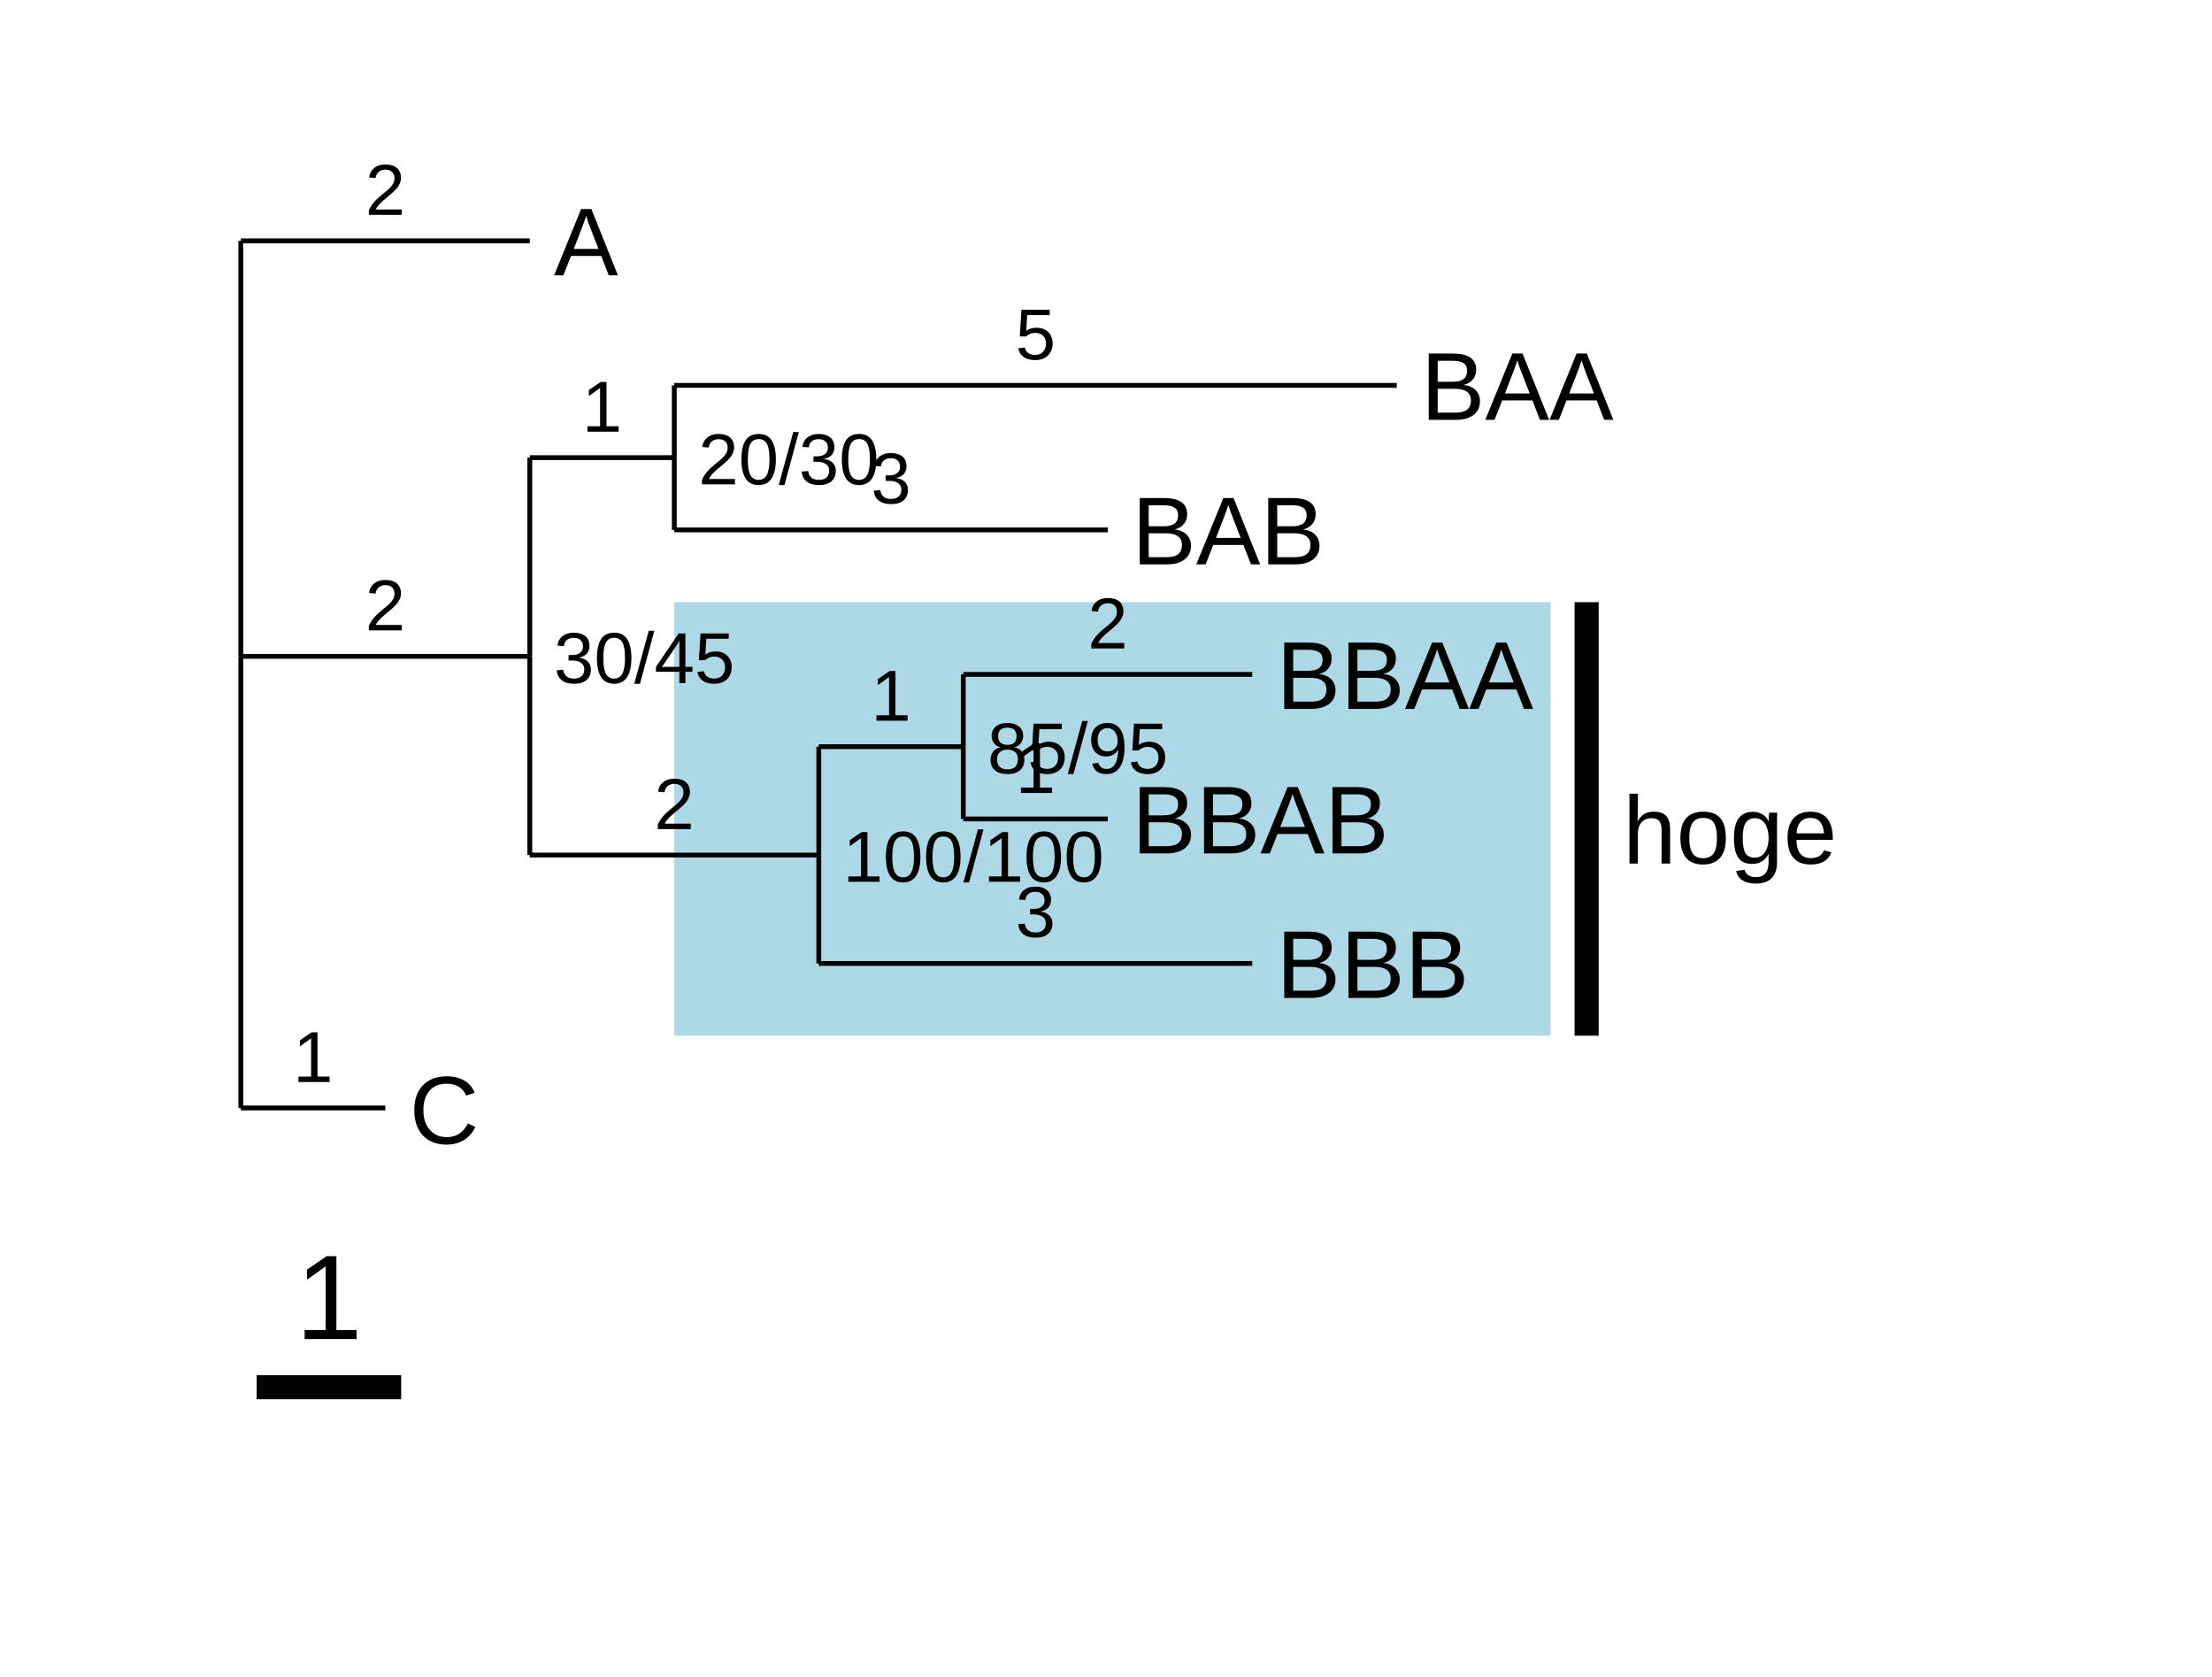
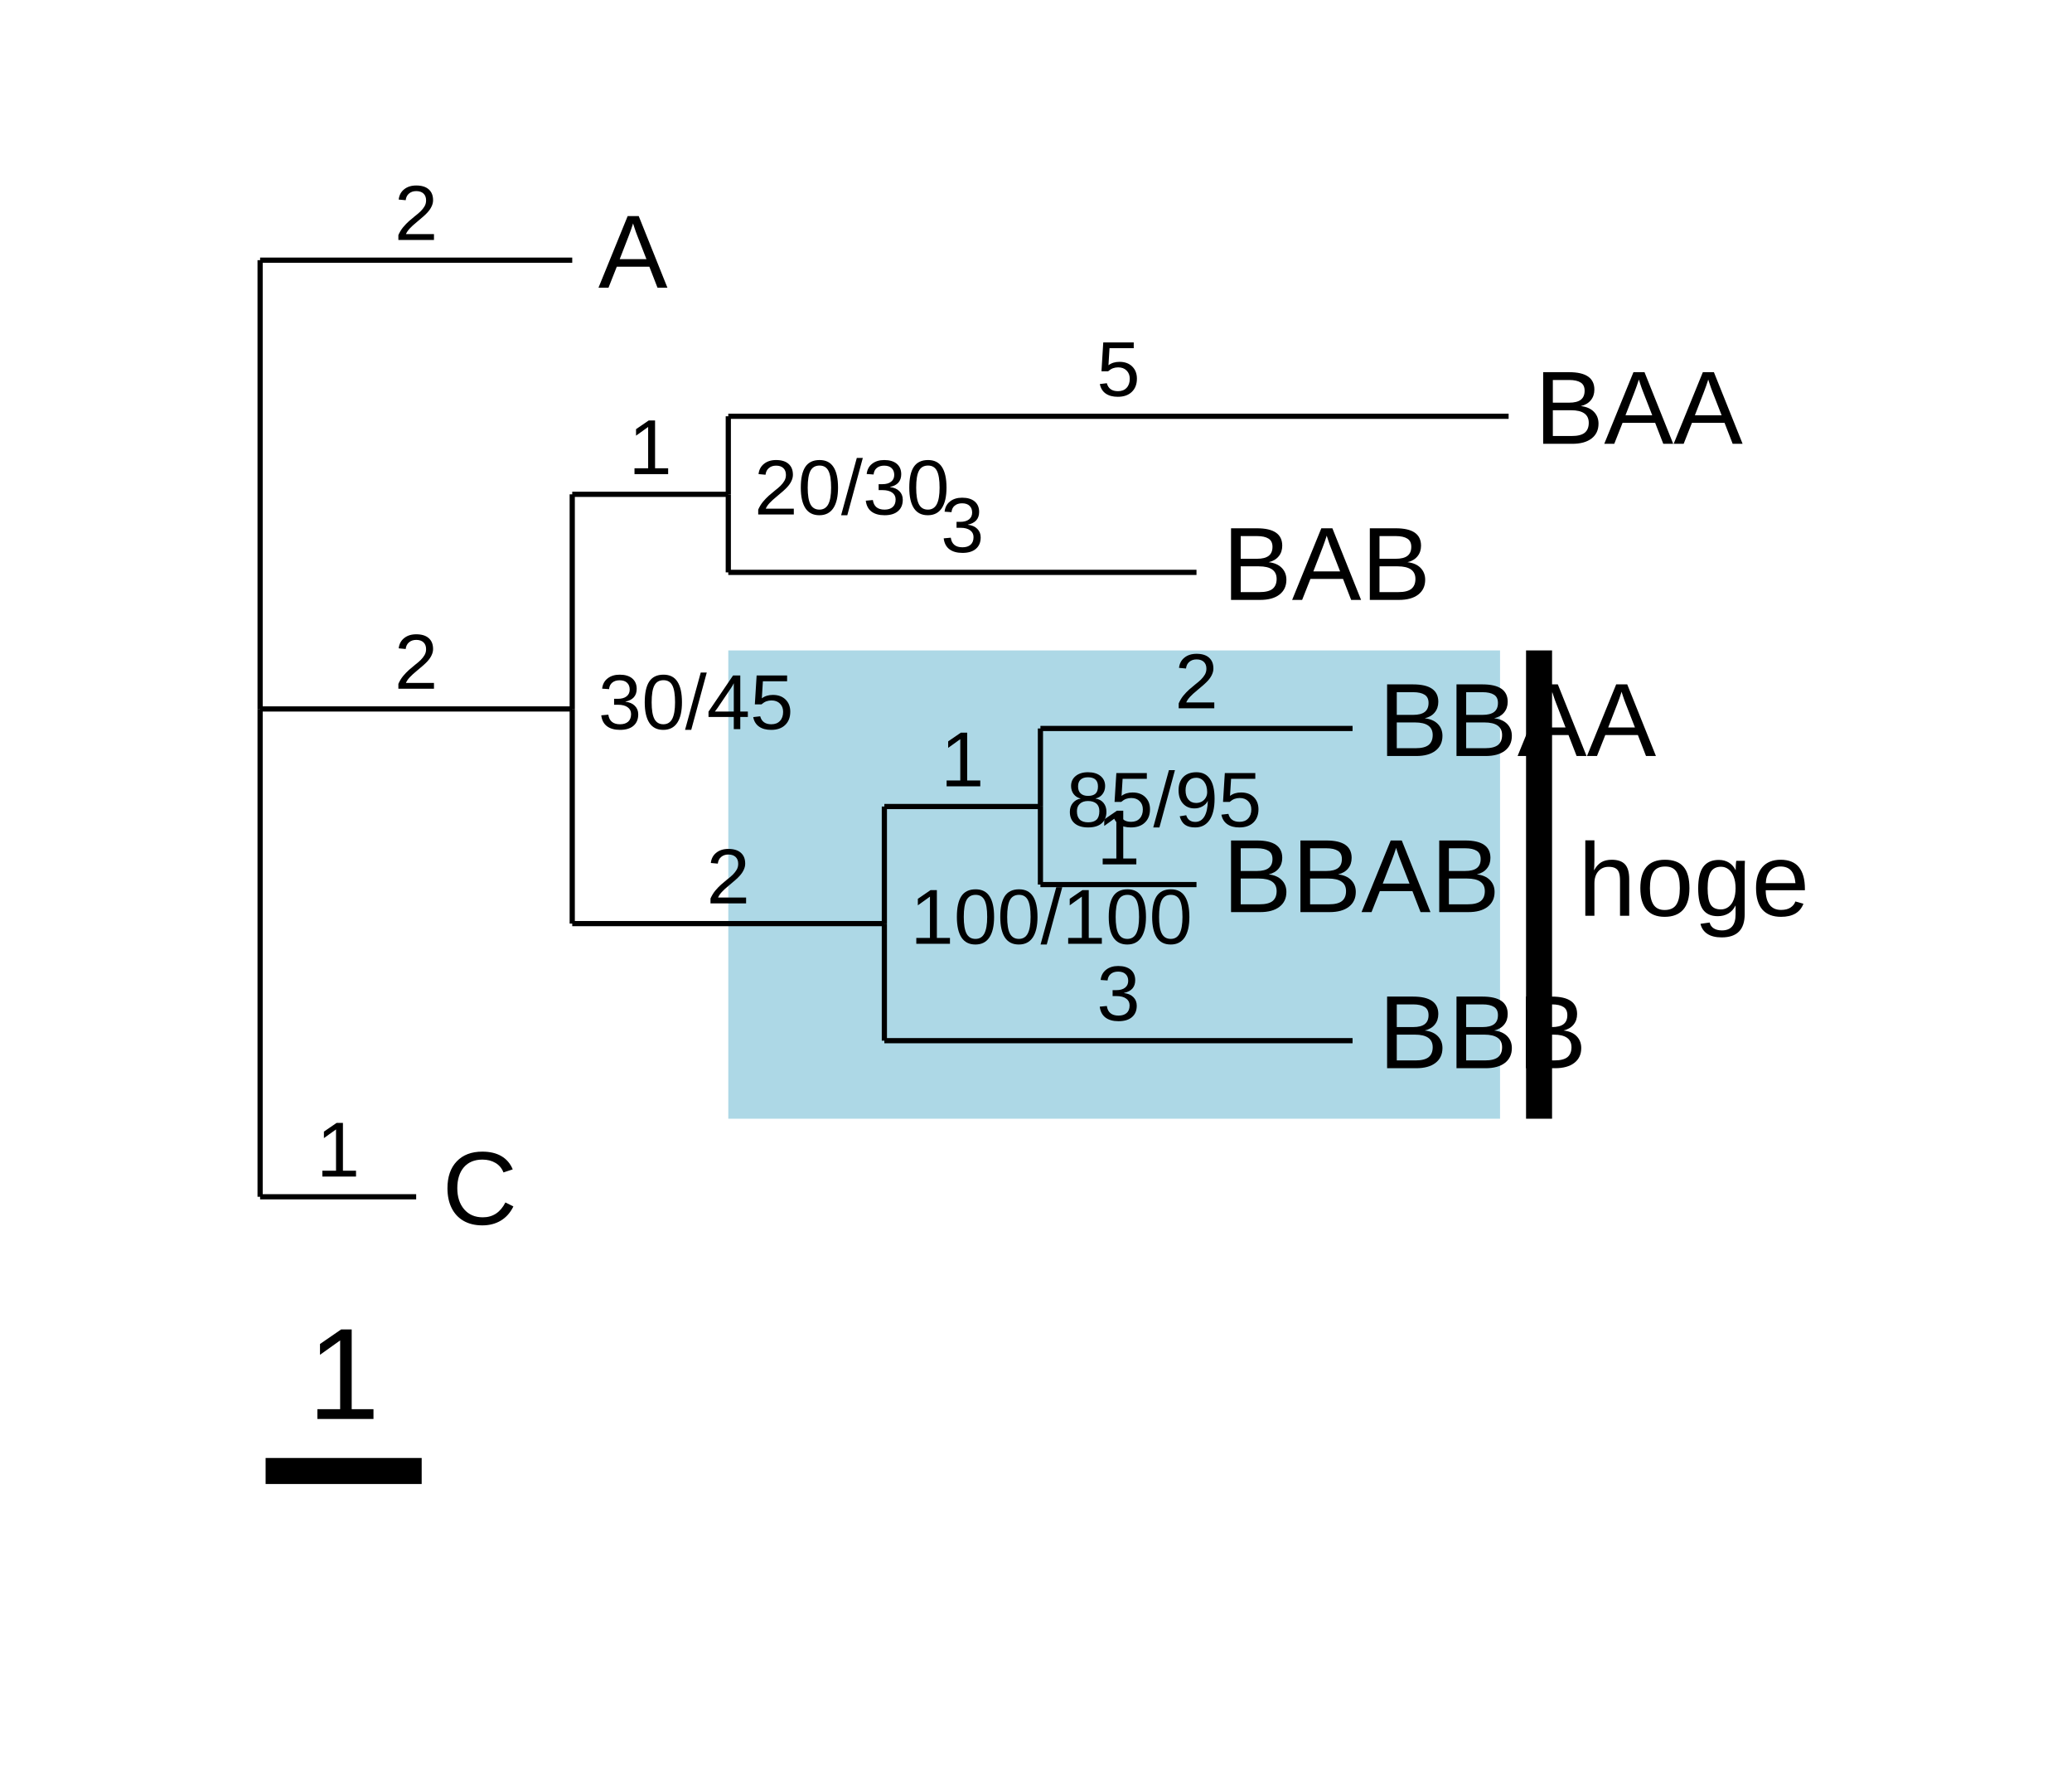
- <svg xmlns="http://www.w3.org/2000/svg" version="1.1" width="459.268" height="347.969">
+ <svg xmlns="http://www.w3.org/2000/svg" version="1.1" width="398.298" height="342.7">
  <g transform="translate(50, 50)" id="tree-area">
    <g id="shades">
-       <rect x="90" y="75" width="181.924" height="90" style="fill:lightblue;" />
+       <rect x="90" y="75" width="148.351" height="90" style="fill:lightblue;" />
    </g>
    <g id="leaf-labels">
-       <text x="65" y="7.158" font-family="Arial, Helvetica, sans-serif" font-size="20" style="fill:black;">A</text>
-       <text x="245" y="37.158" font-family="Arial, Helvetica, sans-serif" font-size="20" style="fill:black;">BAA</text>
-       <text x="185" y="67.158" font-family="Arial, Helvetica, sans-serif" font-size="20" style="fill:black;">BAB</text>
-       <text x="215" y="97.158" font-family="Arial, Helvetica, sans-serif" font-size="20" style="fill:black;">BBAA</text>
-       <text x="185" y="127.158" font-family="Arial, Helvetica, sans-serif" font-size="20" style="fill:black;">BBAB</text>
-       <text x="215" y="157.158" font-family="Arial, Helvetica, sans-serif" font-size="20" style="fill:black;">BBB</text>
-       <text x="35" y="187.402" font-family="Arial, Helvetica, sans-serif" font-size="20" style="fill:black;">C</text>
+       <text x="65" y="5.292" font-family="Arial, Helvetica, sans-serif" font-size="20" style="fill:black;">A</text>
+       <text x="245" y="35.292" font-family="Arial, Helvetica, sans-serif" font-size="20" style="fill:black;">BAA</text>
+       <text x="185" y="65.292" font-family="Arial, Helvetica, sans-serif" font-size="20" style="fill:black;">BAB</text>
+       <text x="215" y="95.292" font-family="Arial, Helvetica, sans-serif" font-size="20" style="fill:black;">BBAA</text>
+       <text x="185" y="125.292" font-family="Arial, Helvetica, sans-serif" font-size="20" style="fill:black;">BBAB</text>
+       <text x="215" y="155.292" font-family="Arial, Helvetica, sans-serif" font-size="20" style="fill:black;">BBB</text>
+       <text x="35" y="185.292" font-family="Arial, Helvetica, sans-serif" font-size="20" style="fill:black;">C</text>
    </g>
    <g id="clade-labels">
      <g id="hoge">
-         <line x1="279.424" y1="75" x2="279.424" y2="165" stroke-width="5" style="stroke:black;" />
-         <text x="286.924" y="129.263" font-family="Arial, Helvetica, sans-serif" font-size="20">hoge</text>
+         <line x1="245.851" y1="75" x2="245.851" y2="165" stroke-width="5" style="stroke:black;" />
+         <text x="253.351" y="125.997" font-family="Arial, Helvetica, sans-serif" font-size="20">hoge</text>
      </g>
    </g>
    <g id="branches">
      <line x1="0" y1="0" x2="60" y2="0" stroke-width="1" style="stroke:black;" />
      <line x1="0" y1="0" x2="0" y2="86.25" stroke-width="1" style="stroke:black;" />
      <line x1="0" y1="86.25" x2="60" y2="86.25" stroke-width="1" style="stroke:black;" />
      <line x1="60" y1="45" x2="90" y2="45" stroke-width="1" style="stroke:black;" />
      <line x1="60" y1="45" x2="60" y2="86.25" stroke-width="1" style="stroke:black;" />
      <line x1="90" y1="30" x2="240" y2="30" stroke-width="1" style="stroke:black;" />
      <line x1="90" y1="30" x2="90" y2="45" stroke-width="1" style="stroke:black;" />
      <line x1="90" y1="60" x2="180" y2="60" stroke-width="1" style="stroke:black;" />
      <line x1="90" y1="60" x2="90" y2="45" stroke-width="1" style="stroke:black;" />
      <line x1="60" y1="127.5" x2="120" y2="127.5" stroke-width="1" style="stroke:black;" />
      <line x1="60" y1="127.5" x2="60" y2="86.25" stroke-width="1" style="stroke:black;" />
      <line x1="120" y1="105" x2="150" y2="105" stroke-width="1" style="stroke:black;" />
      <line x1="120" y1="105" x2="120" y2="127.5" stroke-width="1" style="stroke:black;" />
      <line x1="150" y1="90" x2="210" y2="90" stroke-width="1" style="stroke:black;" />
      <line x1="150" y1="90" x2="150" y2="105" stroke-width="1" style="stroke:black;" />
      <line x1="150" y1="120" x2="180" y2="120" stroke-width="1" style="stroke:black;" />
      <line x1="150" y1="120" x2="150" y2="105" stroke-width="1" style="stroke:black;" />
      <line x1="120" y1="150" x2="210" y2="150" stroke-width="1" style="stroke:black;" />
      <line x1="120" y1="150" x2="120" y2="127.5" stroke-width="1" style="stroke:black;" />
      <line x1="0" y1="180" x2="30" y2="180" stroke-width="1" style="stroke:black;" />
      <line x1="0" y1="180" x2="0" y2="86.25" stroke-width="1" style="stroke:black;" />
    </g>
    <g id="node-values">
-       <text x="65" y="91.805" font-family="Arial, Helvetica, sans-serif" font-size="15" style="fill:black;">30/45</text>
-       <text x="95" y="50.555" font-family="Arial, Helvetica, sans-serif" font-size="15" style="fill:black;">20/30</text>
-       <text x="125" y="133.052" font-family="Arial, Helvetica, sans-serif" font-size="15" style="fill:black;">100/100</text>
-       <text x="155" y="110.552" font-family="Arial, Helvetica, sans-serif" font-size="15" style="fill:black;">85/95</text>
+       <text x="65" y="90.131" font-family="Arial, Helvetica, sans-serif" font-size="15" style="fill:black;">30/45</text>
+       <text x="95" y="48.881" font-family="Arial, Helvetica, sans-serif" font-size="15" style="fill:black;">20/30</text>
+       <text x="125" y="131.381" font-family="Arial, Helvetica, sans-serif" font-size="15" style="fill:black;">100/100</text>
+       <text x="155" y="108.881" font-family="Arial, Helvetica, sans-serif" font-size="15" style="fill:black;">85/95</text>
    </g>
    <g id="branch-values">
-       <text x="30" y="-5.391" text-anchor="middle" font-family="Arial, Helvetica, sans-serif" font-size="15" style="fill:black;">2</text>
-       <text x="30" y="80.859" text-anchor="middle" font-family="Arial, Helvetica, sans-serif" font-size="15" style="fill:black;">2</text>
-       <text x="75" y="39.609" text-anchor="middle" font-family="Arial, Helvetica, sans-serif" font-size="15" style="fill:black;">1</text>
-       <text x="165" y="24.613" text-anchor="middle" font-family="Arial, Helvetica, sans-serif" font-size="15" style="fill:black;">5</text>
-       <text x="135" y="54.514" text-anchor="middle" font-family="Arial, Helvetica, sans-serif" font-size="15" style="fill:black;">3</text>
-       <text x="90" y="122.109" text-anchor="middle" font-family="Arial, Helvetica, sans-serif" font-size="15" style="fill:black;">2</text>
-       <text x="135" y="99.609" text-anchor="middle" font-family="Arial, Helvetica, sans-serif" font-size="15" style="fill:black;">1</text>
-       <text x="180" y="84.609" text-anchor="middle" font-family="Arial, Helvetica, sans-serif" font-size="15" style="fill:black;">2</text>
-       <text x="165" y="114.609" text-anchor="middle" font-family="Arial, Helvetica, sans-serif" font-size="15" style="fill:black;">1</text>
-       <text x="165" y="144.514" text-anchor="middle" font-family="Arial, Helvetica, sans-serif" font-size="15" style="fill:black;">3</text>
-       <text x="15" y="174.609" text-anchor="middle" font-family="Arial, Helvetica, sans-serif" font-size="15" style="fill:black;">1</text>
+       <text x="30" y="-3.881" text-anchor="middle" font-family="Arial, Helvetica, sans-serif" font-size="15" style="fill:black;">2</text>
+       <text x="30" y="82.369" text-anchor="middle" font-family="Arial, Helvetica, sans-serif" font-size="15" style="fill:black;">2</text>
+       <text x="75" y="41.119" text-anchor="middle" font-family="Arial, Helvetica, sans-serif" font-size="15" style="fill:black;">1</text>
+       <text x="165" y="26.119" text-anchor="middle" font-family="Arial, Helvetica, sans-serif" font-size="15" style="fill:black;">5</text>
+       <text x="135" y="56.119" text-anchor="middle" font-family="Arial, Helvetica, sans-serif" font-size="15" style="fill:black;">3</text>
+       <text x="90" y="123.619" text-anchor="middle" font-family="Arial, Helvetica, sans-serif" font-size="15" style="fill:black;">2</text>
+       <text x="135" y="101.119" text-anchor="middle" font-family="Arial, Helvetica, sans-serif" font-size="15" style="fill:black;">1</text>
+       <text x="180" y="86.119" text-anchor="middle" font-family="Arial, Helvetica, sans-serif" font-size="15" style="fill:black;">2</text>
+       <text x="165" y="116.119" text-anchor="middle" font-family="Arial, Helvetica, sans-serif" font-size="15" style="fill:black;">1</text>
+       <text x="165" y="146.119" text-anchor="middle" font-family="Arial, Helvetica, sans-serif" font-size="15" style="fill:black;">3</text>
+       <text x="15" y="176.119" text-anchor="middle" font-family="Arial, Helvetica, sans-serif" font-size="15" style="fill:black;">1</text>
    </g>
    <g id="branch-decorations" />
  </g>
-   <g transform="translate(53.2959, 277.9688)" id="scale-bar">
+   <g transform="translate(51.05833, 272.7)" id="scale-bar">
    <text x="15" y="0" text-anchor="middle" font-family="Arial, Helvetica, sans-serif" font-size="25">1</text>
    <line x1="0" y1="10" x2="30" y2="10" stroke-width="5" style="stroke:black;" />
  </g>
</svg>
